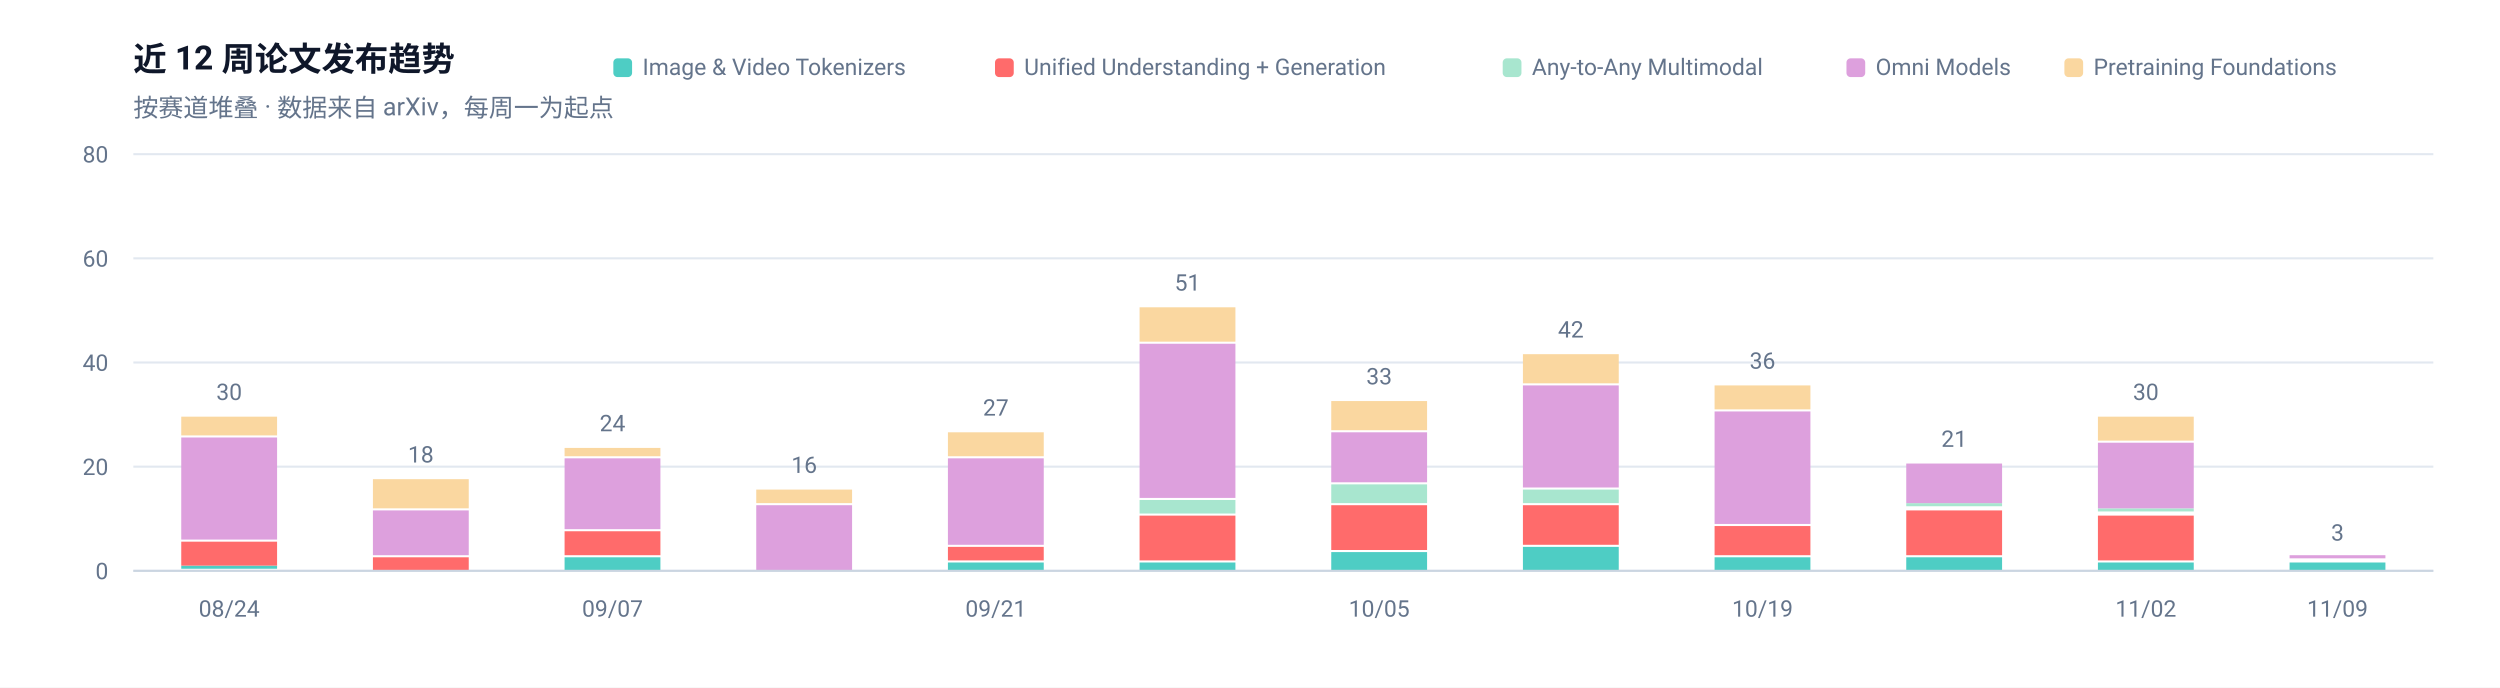
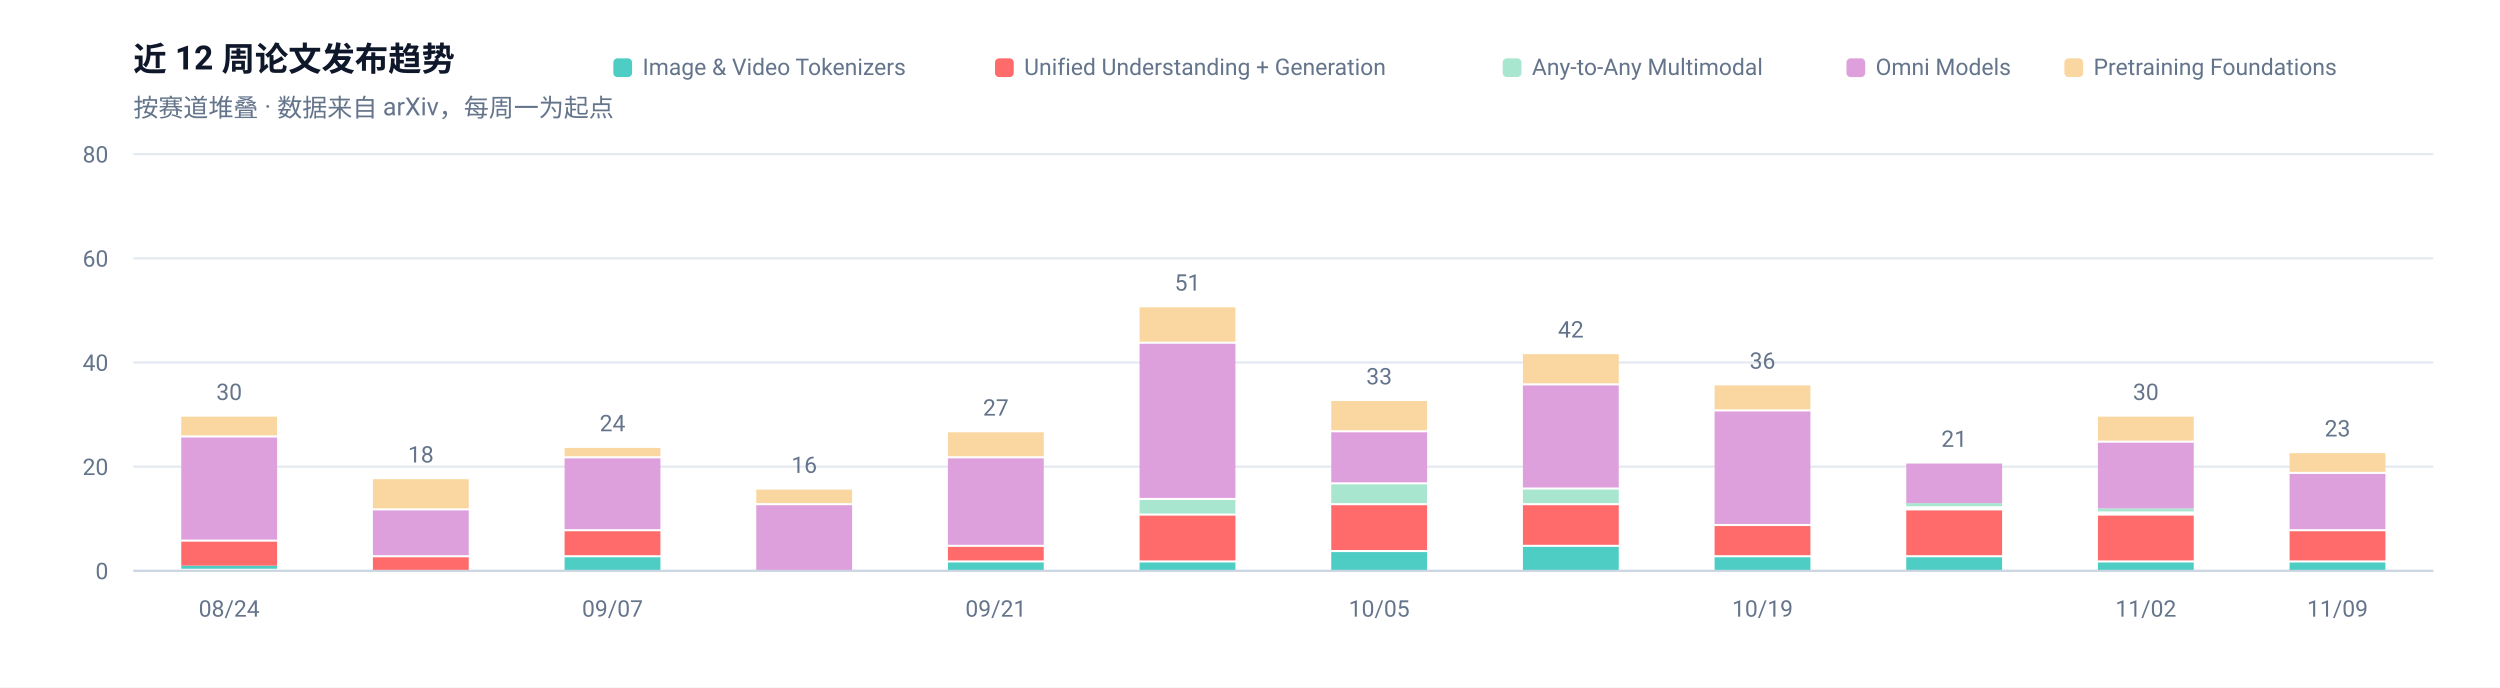
<svg xmlns="http://www.w3.org/2000/svg" width="1200" height="330" viewBox="0 0 1200 330" role="img" aria-label="近 12 周论文发布趋势">
  <rect width="1200" height="330" fill="#FFFFFF" />
  <g font-family="-apple-system, BlinkMacSystemFont, 'Segoe UI', 'Noto Sans SC', 'PingFang SC', 'Microsoft YaHei', Roboto, sans-serif">
    <text x="64" y="34" font-size="16" font-weight="600" fill="#0F172A">近 12 周论文发布趋势</text>
    <text x="64" y="56" font-size="12" fill="#64748B">按赛道堆叠 · 数据来自 arXiv，每周一为起点</text>
    <line x1="64" y1="274.0" x2="1168" y2="274.0" stroke="#E2E8F0" stroke-width="1" />
    <text x="52" y="278.0" font-size="11" text-anchor="end" fill="#64748B">0</text>
    <line x1="64" y1="224.0" x2="1168" y2="224.0" stroke="#E2E8F0" stroke-width="1" />
    <text x="52" y="228.0" font-size="11" text-anchor="end" fill="#64748B">20</text>
    <line x1="64" y1="174.0" x2="1168" y2="174.0" stroke="#E2E8F0" stroke-width="1" />
    <text x="52" y="178.0" font-size="11" text-anchor="end" fill="#64748B">40</text>
    <line x1="64" y1="124.0" x2="1168" y2="124.0" stroke="#E2E8F0" stroke-width="1" />
    <text x="52" y="128.0" font-size="11" text-anchor="end" fill="#64748B">60</text>
    <line x1="64" y1="74.0" x2="1168" y2="74.0" stroke="#E2E8F0" stroke-width="1" />
    <text x="52" y="78.0" font-size="11" text-anchor="end" fill="#64748B">80</text>
    <rect x="87.0" y="271.5" width="46.0" height="1.5" fill="#4ECDC4" />
    <rect x="87.0" y="260.0" width="46.0" height="11.5" fill="#FF6B6B" />
    <rect x="87.0" y="210.0" width="46.0" height="49.0" fill="#DDA0DD" />
    <rect x="87.0" y="200.0" width="46.0" height="9.0" fill="#FAD7A0" />
    <text x="110.0" y="192.0" font-size="11" text-anchor="middle" fill="#64748B">30</text>
    <text x="110.0" y="296" font-size="11" text-anchor="middle" fill="#64748B">08/24</text>
    <rect x="179.0" y="267.5" width="46.0" height="6.5" fill="#FF6B6B" />
    <rect x="179.0" y="245.0" width="46.0" height="21.5" fill="#DDA0DD" />
    <rect x="179.0" y="230.0" width="46.0" height="14.0" fill="#FAD7A0" />
    <text x="202.0" y="222.0" font-size="11" text-anchor="middle" fill="#64748B">18</text>
    <rect x="271.0" y="267.5" width="46.0" height="6.5" fill="#4ECDC4" />
    <rect x="271.0" y="255.0" width="46.0" height="11.5" fill="#FF6B6B" />
    <rect x="271.0" y="220.0" width="46.0" height="34.0" fill="#DDA0DD" />
    <rect x="271.0" y="215.0" width="46.0" height="4.0" fill="#FAD7A0" />
    <text x="294.0" y="207.0" font-size="11" text-anchor="middle" fill="#64748B">24</text>
    <text x="294.0" y="296" font-size="11" text-anchor="middle" fill="#64748B">09/07</text>
    <rect x="363.0" y="242.5" width="46.0" height="31.5" fill="#DDA0DD" />
    <rect x="363.0" y="235.0" width="46.0" height="6.5" fill="#FAD7A0" />
    <text x="386.0" y="227.0" font-size="11" text-anchor="middle" fill="#64748B">16</text>
    <rect x="455.0" y="270.0" width="46.0" height="4.0" fill="#4ECDC4" />
    <rect x="455.0" y="262.5" width="46.0" height="6.5" fill="#FF6B6B" />
    <rect x="455.0" y="220.0" width="46.0" height="41.5" fill="#DDA0DD" />
    <rect x="455.0" y="207.5" width="46.0" height="11.5" fill="#FAD7A0" />
    <text x="478.0" y="199.5" font-size="11" text-anchor="middle" fill="#64748B">27</text>
    <text x="478.0" y="296" font-size="11" text-anchor="middle" fill="#64748B">09/21</text>
    <rect x="547.0" y="270.0" width="46.0" height="4.0" fill="#4ECDC4" />
    <rect x="547.0" y="247.5" width="46.0" height="21.5" fill="#FF6B6B" />
    <rect x="547.0" y="240.0" width="46.0" height="6.5" fill="#A8E6CF" />
    <rect x="547.0" y="165.0" width="46.0" height="74.0" fill="#DDA0DD" />
    <rect x="547.0" y="147.5" width="46.0" height="16.5" fill="#FAD7A0" />
    <text x="570.0" y="139.5" font-size="11" text-anchor="middle" fill="#64748B">51</text>
    <rect x="639.0" y="265.0" width="46.0" height="9.0" fill="#4ECDC4" />
    <rect x="639.0" y="242.5" width="46.0" height="21.5" fill="#FF6B6B" />
    <rect x="639.0" y="232.5" width="46.0" height="9.0" fill="#A8E6CF" />
    <rect x="639.0" y="207.5" width="46.0" height="24.0" fill="#DDA0DD" />
    <rect x="639.0" y="192.5" width="46.0" height="14.0" fill="#FAD7A0" />
    <text x="662.0" y="184.5" font-size="11" text-anchor="middle" fill="#64748B">33</text>
    <text x="662.0" y="296" font-size="11" text-anchor="middle" fill="#64748B">10/05</text>
    <rect x="731.0" y="262.5" width="46.0" height="11.5" fill="#4ECDC4" />
    <rect x="731.0" y="242.5" width="46.0" height="19.0" fill="#FF6B6B" />
    <rect x="731.0" y="235.0" width="46.0" height="6.5" fill="#A8E6CF" />
    <rect x="731.0" y="185.0" width="46.0" height="49.0" fill="#DDA0DD" />
    <rect x="731.0" y="170.0" width="46.0" height="14.0" fill="#FAD7A0" />
    <text x="754.0" y="162.0" font-size="11" text-anchor="middle" fill="#64748B">42</text>
    <rect x="823.0" y="267.5" width="46.0" height="6.5" fill="#4ECDC4" />
    <rect x="823.0" y="252.5" width="46.0" height="14.0" fill="#FF6B6B" />
    <rect x="823.0" y="197.5" width="46.0" height="54.0" fill="#DDA0DD" />
    <rect x="823.0" y="185.0" width="46.0" height="11.5" fill="#FAD7A0" />
    <text x="846.0" y="177.0" font-size="11" text-anchor="middle" fill="#64748B">36</text>
    <text x="846.0" y="296" font-size="11" text-anchor="middle" fill="#64748B">10/19</text>
    <rect x="915.0" y="267.5" width="46.0" height="6.5" fill="#4ECDC4" />
    <rect x="915.0" y="245.0" width="46.0" height="21.5" fill="#FF6B6B" />
    <rect x="915.0" y="241.5" width="46.0" height="1.5" fill="#A8E6CF" />
    <rect x="915.0" y="222.5" width="46.0" height="19.0" fill="#DDA0DD" />
    <text x="938.0" y="214.5" font-size="11" text-anchor="middle" fill="#64748B">21</text>
    <rect x="1007.0" y="270.0" width="46.0" height="4.0" fill="#4ECDC4" />
    <rect x="1007.0" y="247.5" width="46.0" height="21.5" fill="#FF6B6B" />
    <rect x="1007.0" y="244.0" width="46.0" height="1.5" fill="#A8E6CF" />
    <rect x="1007.0" y="212.5" width="46.0" height="31.5" fill="#DDA0DD" />
    <rect x="1007.0" y="200.0" width="46.0" height="11.5" fill="#FAD7A0" />
    <text x="1030.0" y="192.0" font-size="11" text-anchor="middle" fill="#64748B">30</text>
    <text x="1030.0" y="296" font-size="11" text-anchor="middle" fill="#64748B">11/02</text>
    <rect x="1099.0" y="270.0" width="46.0" height="4.0" fill="#4ECDC4" />
-     <rect x="1099.0" y="266.5" width="46.0" height="1.5" fill="#DDA0DD" />
-     <text x="1122.0" y="259.5" font-size="11" text-anchor="middle" fill="#64748B">3</text>
+     <rect x="1099.0" y="255.0" width="46.0" height="14.0" fill="#FF6B6B" />
+     <rect x="1099.0" y="227.5" width="46.0" height="26.5" fill="#DDA0DD" />
+     <rect x="1099.0" y="217.5" width="46.0" height="9.0" fill="#FAD7A0" />
+     <text x="1122.0" y="209.5" font-size="11" text-anchor="middle" fill="#64748B">23</text>
    <text x="1122.0" y="296" font-size="11" text-anchor="middle" fill="#64748B">11/09</text>
    <line x1="64" y1="274" x2="1168" y2="274" stroke="#CBD5E1" stroke-width="1" />
    <rect x="990.9" y="28" width="9" height="9" rx="2" fill="#FAD7A0" />
    <text x="1004.9" y="36" font-size="11" fill="#64748B">Pretraining Foundations</text>
    <rect x="886.3" y="28" width="9" height="9" rx="2" fill="#DDA0DD" />
    <text x="900.3" y="36" font-size="11" fill="#64748B">Omni Models</text>
    <rect x="721.3" y="28" width="9" height="9" rx="2" fill="#A8E6CF" />
    <text x="735.3" y="36" font-size="11" fill="#64748B">Any-to-Any Multimodal</text>
    <rect x="477.6" y="28" width="9" height="9" rx="2" fill="#FF6B6B" />
    <text x="491.6" y="36" font-size="11" fill="#64748B">Unified Understanding + Generation</text>
    <rect x="294.4" y="28" width="9" height="9" rx="2" fill="#4ECDC4" />
    <text x="308.4" y="36" font-size="11" fill="#64748B">Image &amp; Video Tokenizers</text>
  </g>
</svg>
